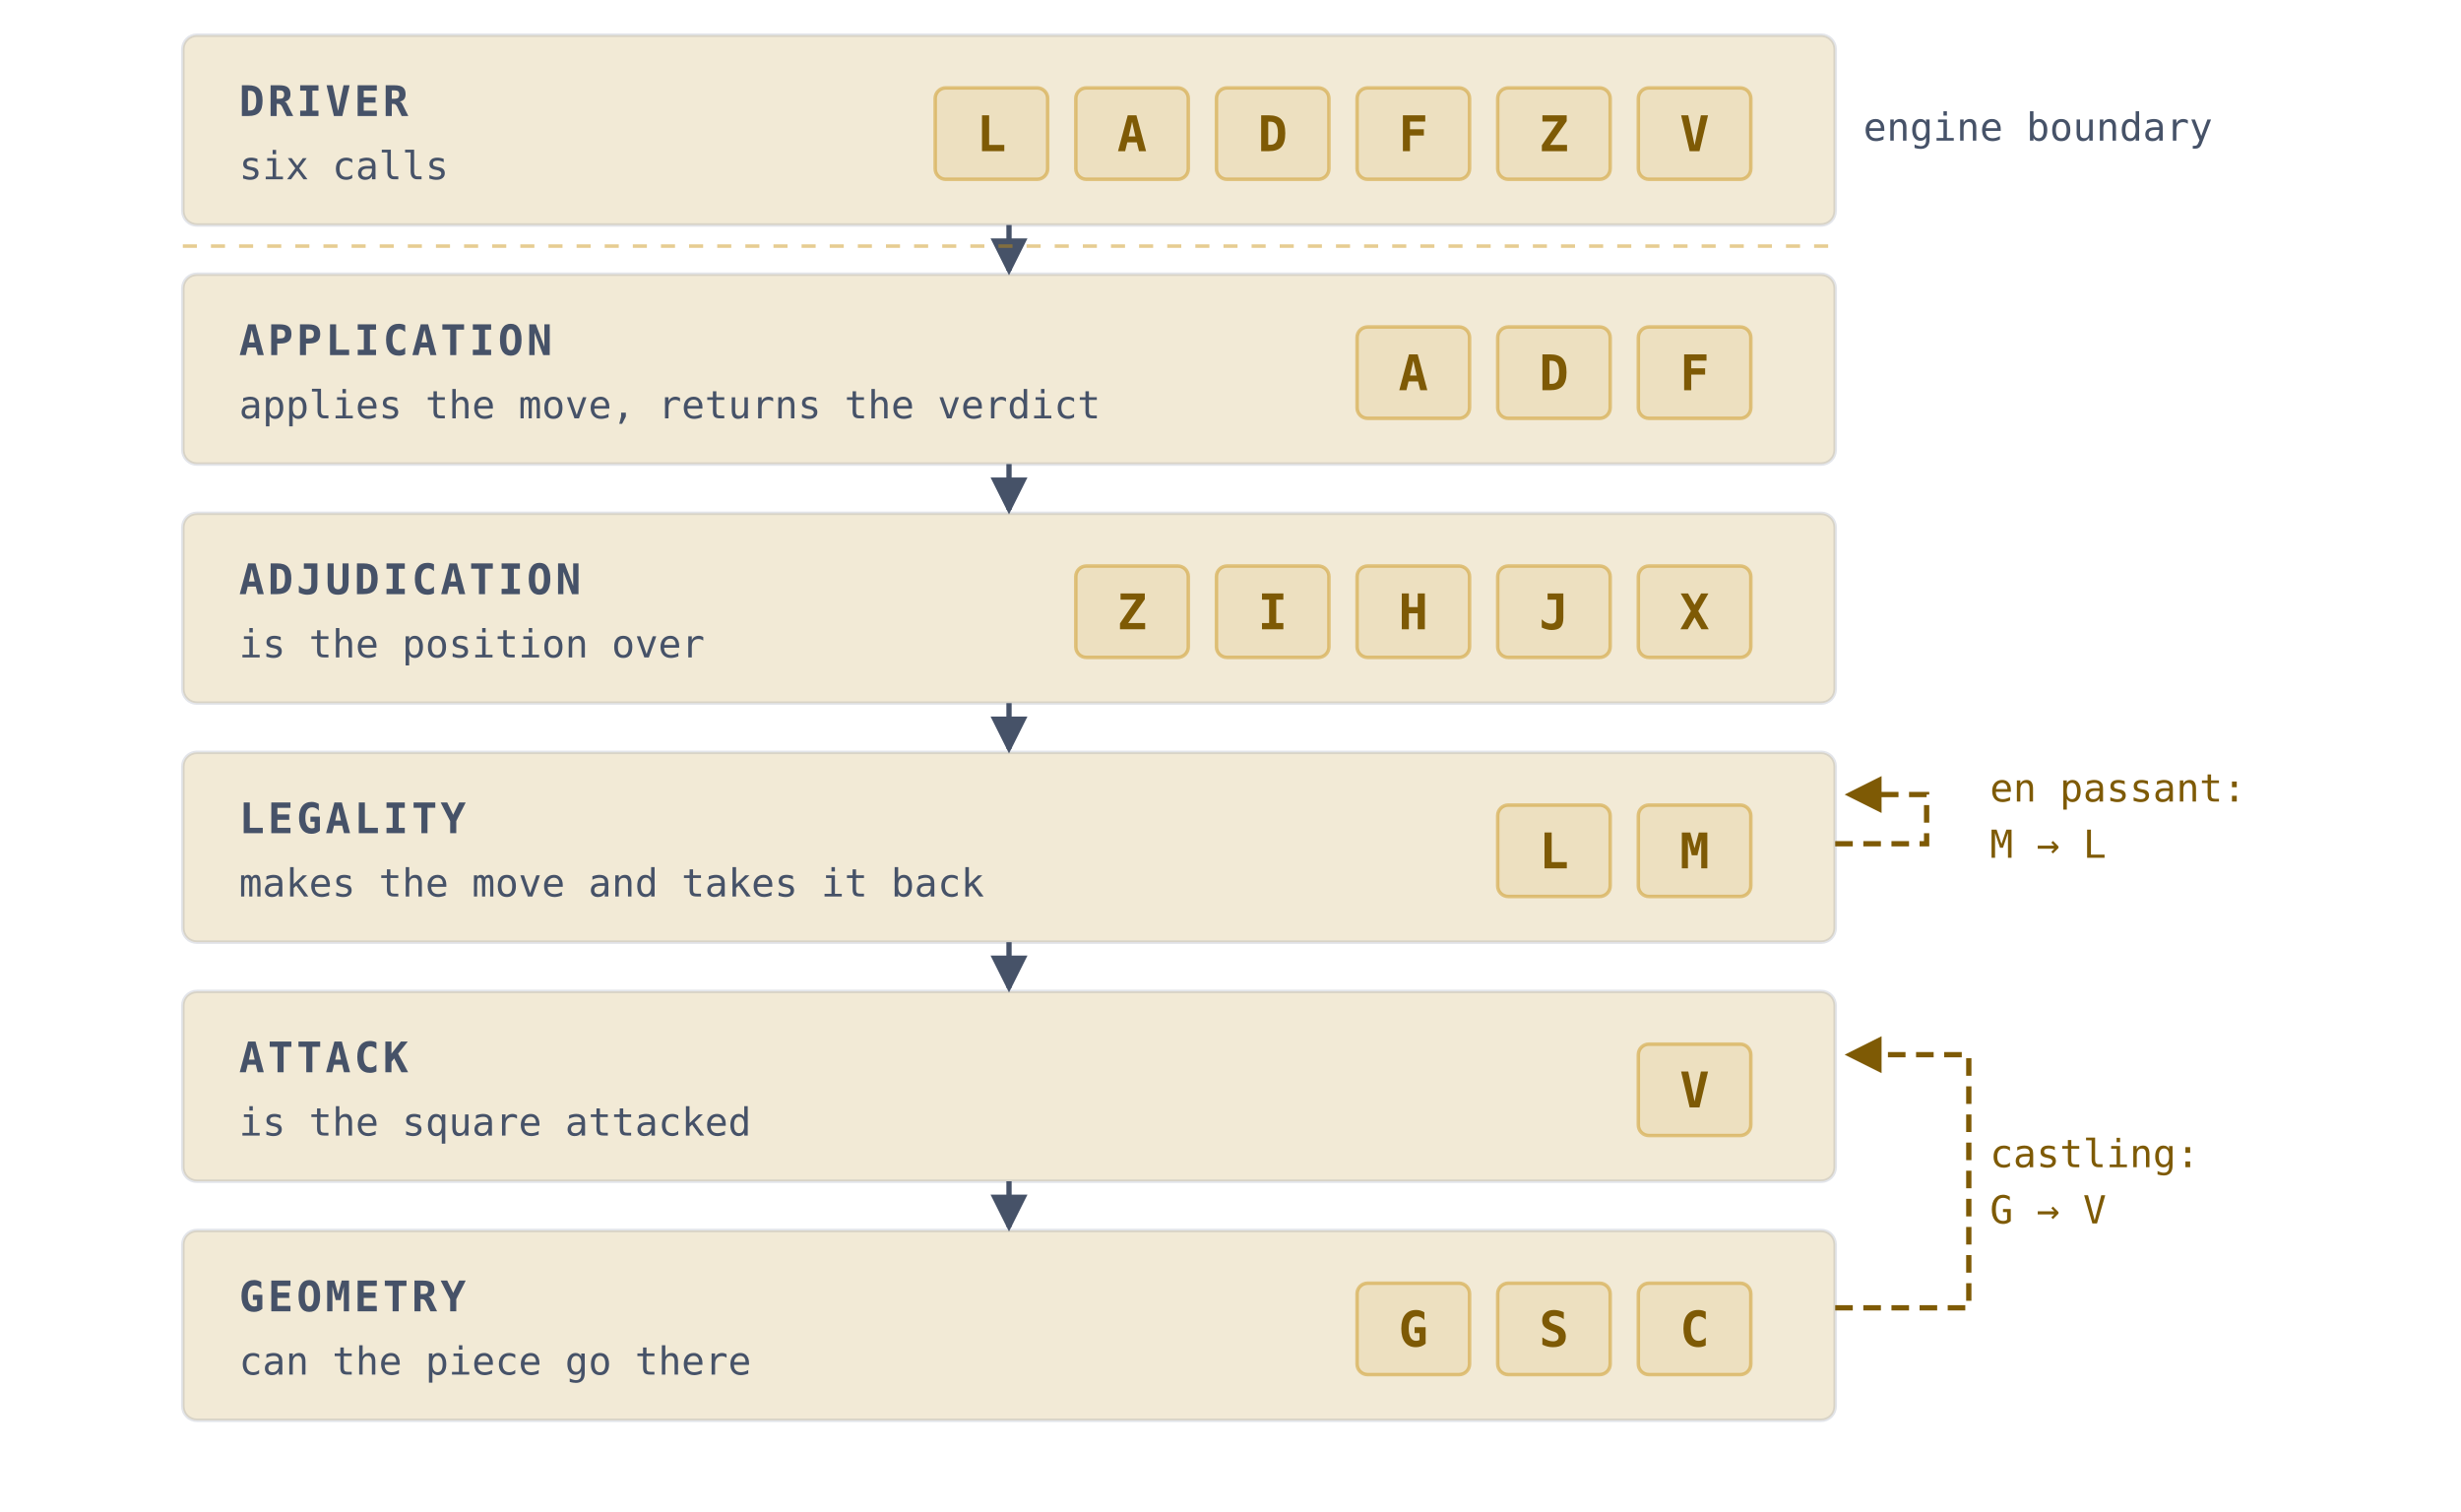
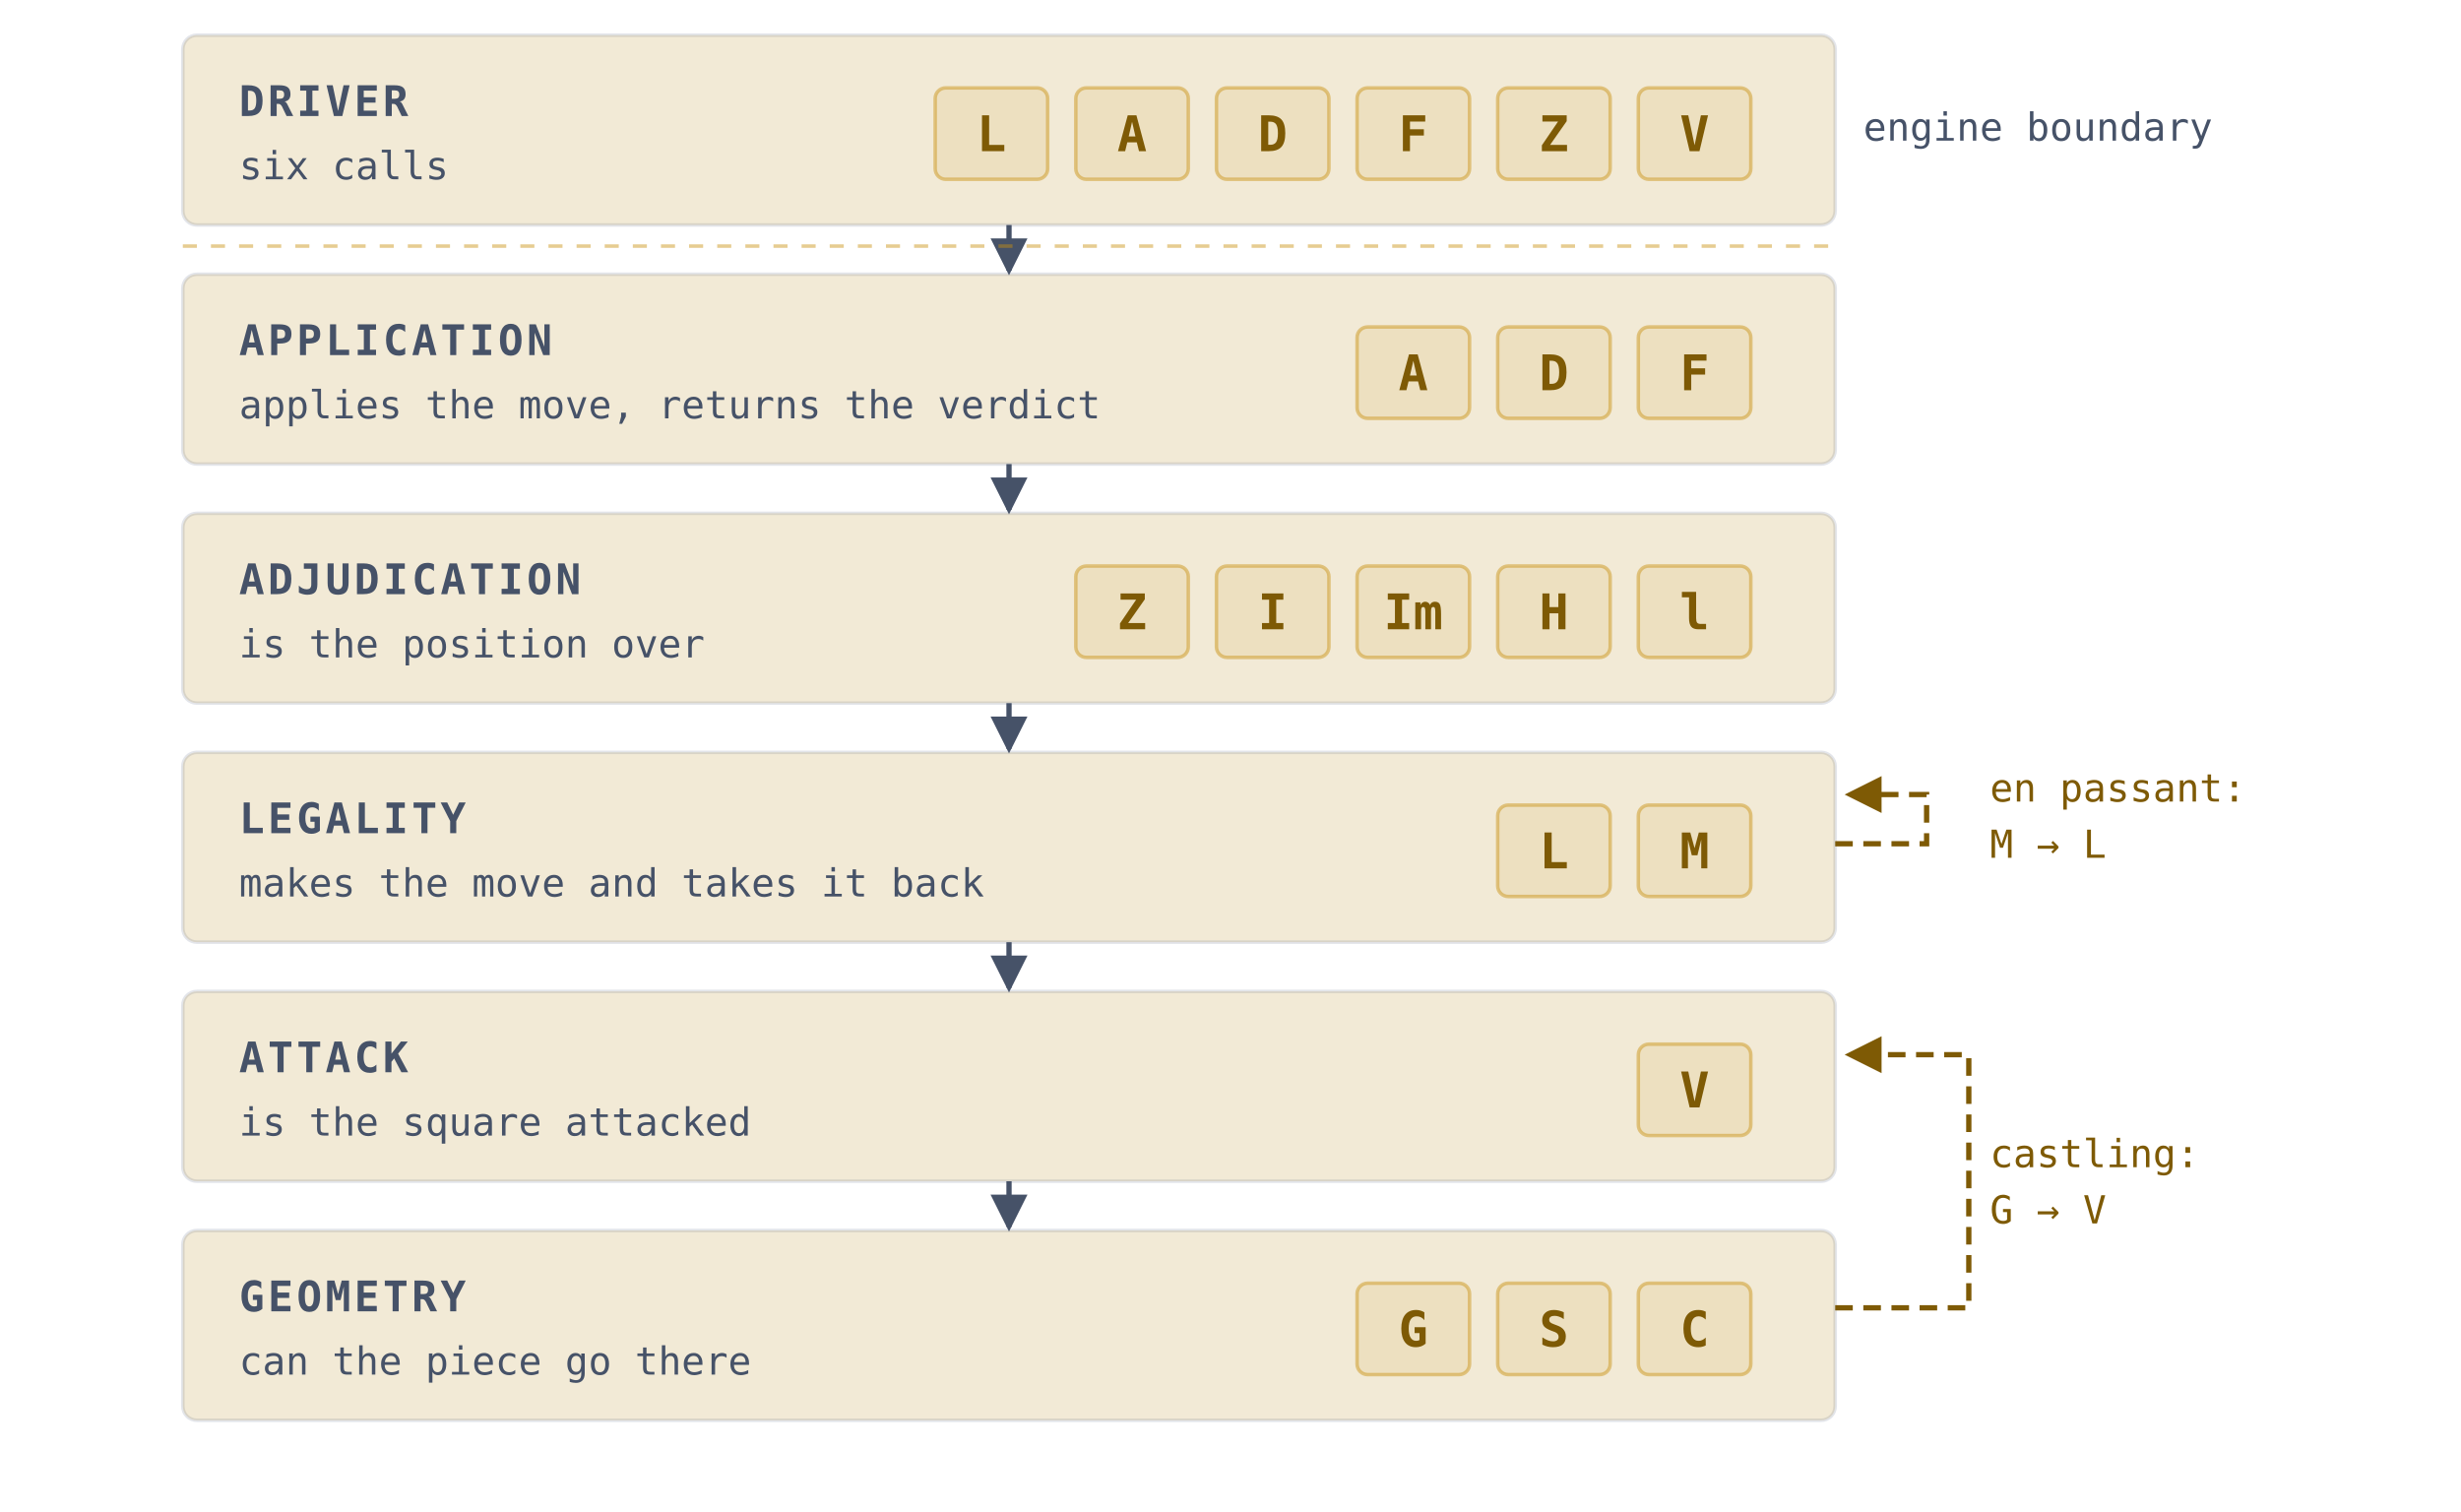
<svg xmlns="http://www.w3.org/2000/svg" viewBox="0 0 700 430" width="700" height="430" role="img" aria-label="The engine layer map: six layers from geometry to the driver, and two exceptional calls">
  <style>
.fl-bd{fill:#f2ead6;stroke:rgba(41,58,95,.13);stroke-width:1}
.fl-dv{fill:none;stroke:rgba(201,145,17,.46);stroke-width:1;stroke-dasharray:4 4}
.fl-lb{font:600 12px ui-monospace,'SF Mono',Menlo,Consolas,monospace;fill:#465268;letter-spacing:.08em}
.fl-cp{fill:rgba(201,145,17,.11);stroke:rgba(201,145,17,.46);stroke-width:1}
.fl-ct{font:700 14px ui-monospace,'SF Mono',Menlo,Consolas,monospace;fill:#7e5a05}
.fl-ar{fill:none;stroke:#465268;stroke-width:1.5}
.fl-ex{fill:none;stroke:#7e5a05;stroke-width:1.5;stroke-dasharray:5 3}
.fl-nt{font:400 11px ui-monospace,'SF Mono',Menlo,Consolas,monospace;fill:#7e5a05}
.fl-sb{font:400 11px ui-monospace,'SF Mono',Menlo,Consolas,monospace;fill:#465268}
</style>
  <defs>
    <marker id="fl-h" viewBox="0 0 8 8" refX="7" refY="4" markerWidth="7" markerHeight="7" orient="auto">
      <path d="M0 0 8 4 0 8z" fill="#465268" />
    </marker>
    <marker id="fl-g" viewBox="0 0 8 8" refX="7" refY="4" markerWidth="7" markerHeight="7" orient="auto">
      <path d="M0 0 8 4 0 8z" fill="#7e5a05" />
    </marker>
  </defs>
  <rect class="fl-bd" x="52" y="10" width="470" height="54" rx="4" />
  <text class="fl-lb" x="68" y="33">DRIVER</text>
  <text class="fl-sb" x="68" y="51">six calls</text>
  <rect class="fl-cp" x="266" y="25" width="32" height="26" rx="3" />
  <text class="fl-ct" x="282" y="43" text-anchor="middle">L</text>
  <rect class="fl-cp" x="306" y="25" width="32" height="26" rx="3" />
  <text class="fl-ct" x="322" y="43" text-anchor="middle">A</text>
  <rect class="fl-cp" x="346" y="25" width="32" height="26" rx="3" />
  <text class="fl-ct" x="362" y="43" text-anchor="middle">D</text>
  <rect class="fl-cp" x="386" y="25" width="32" height="26" rx="3" />
  <text class="fl-ct" x="402" y="43" text-anchor="middle">F</text>
  <rect class="fl-cp" x="426" y="25" width="32" height="26" rx="3" />
  <text class="fl-ct" x="442" y="43" text-anchor="middle">Z</text>
  <rect class="fl-cp" x="466" y="25" width="32" height="26" rx="3" />
  <text class="fl-ct" x="482" y="43" text-anchor="middle">V</text>
  <rect class="fl-bd" x="52" y="78" width="470" height="54" rx="4" />
  <text class="fl-lb" x="68" y="101">APPLICATION</text>
  <text class="fl-sb" x="68" y="119">applies the move, returns the verdict</text>
  <rect class="fl-cp" x="386" y="93" width="32" height="26" rx="3" />
  <text class="fl-ct" x="402" y="111" text-anchor="middle">A</text>
  <rect class="fl-cp" x="426" y="93" width="32" height="26" rx="3" />
  <text class="fl-ct" x="442" y="111" text-anchor="middle">D</text>
  <rect class="fl-cp" x="466" y="93" width="32" height="26" rx="3" />
  <text class="fl-ct" x="482" y="111" text-anchor="middle">F</text>
  <rect class="fl-bd" x="52" y="146" width="470" height="54" rx="4" />
  <text class="fl-lb" x="68" y="169">ADJUDICATION</text>
  <text class="fl-sb" x="68" y="187">is the position over</text>
  <rect class="fl-cp" x="306" y="161" width="32" height="26" rx="3" />
  <text class="fl-ct" x="322" y="179" text-anchor="middle">Z</text>
  <rect class="fl-cp" x="346" y="161" width="32" height="26" rx="3" />
  <text class="fl-ct" x="362" y="179" text-anchor="middle">I</text>
  <rect class="fl-cp" x="386" y="161" width="32" height="26" rx="3" />
-   <text class="fl-ct" x="402" y="179" text-anchor="middle">H</text>
+   <text class="fl-ct" x="402" y="179" text-anchor="middle">Im</text>
  <rect class="fl-cp" x="426" y="161" width="32" height="26" rx="3" />
-   <text class="fl-ct" x="442" y="179" text-anchor="middle">J</text>
+   <text class="fl-ct" x="442" y="179" text-anchor="middle">H</text>
  <rect class="fl-cp" x="466" y="161" width="32" height="26" rx="3" />
-   <text class="fl-ct" x="482" y="179" text-anchor="middle">X</text>
+   <text class="fl-ct" x="482" y="179" text-anchor="middle">l</text>
  <rect class="fl-bd" x="52" y="214" width="470" height="54" rx="4" />
  <text class="fl-lb" x="68" y="237">LEGALITY</text>
  <text class="fl-sb" x="68" y="255">makes the move and takes it back</text>
  <rect class="fl-cp" x="426" y="229" width="32" height="26" rx="3" />
  <text class="fl-ct" x="442" y="247" text-anchor="middle">L</text>
  <rect class="fl-cp" x="466" y="229" width="32" height="26" rx="3" />
  <text class="fl-ct" x="482" y="247" text-anchor="middle">M</text>
  <rect class="fl-bd" x="52" y="282" width="470" height="54" rx="4" />
  <text class="fl-lb" x="68" y="305">ATTACK</text>
  <text class="fl-sb" x="68" y="323">is the square attacked</text>
  <rect class="fl-cp" x="466" y="297" width="32" height="26" rx="3" />
  <text class="fl-ct" x="482" y="315" text-anchor="middle">V</text>
  <rect class="fl-bd" x="52" y="350" width="470" height="54" rx="4" />
  <text class="fl-lb" x="68" y="373">GEOMETRY</text>
  <text class="fl-sb" x="68" y="391">can the piece go there</text>
  <rect class="fl-cp" x="386" y="365" width="32" height="26" rx="3" />
  <text class="fl-ct" x="402" y="383" text-anchor="middle">G</text>
  <rect class="fl-cp" x="426" y="365" width="32" height="26" rx="3" />
  <text class="fl-ct" x="442" y="383" text-anchor="middle">S</text>
  <rect class="fl-cp" x="466" y="365" width="32" height="26" rx="3" />
  <text class="fl-ct" x="482" y="383" text-anchor="middle">C</text>
  <path class="fl-ar" d="M287 64 287 77" marker-end="url(#fl-h)" />
  <path class="fl-ar" d="M287 132 287 145" marker-end="url(#fl-h)" />
  <path class="fl-ar" d="M287 200 287 213" marker-end="url(#fl-h)" />
  <path class="fl-ar" d="M287 268 287 281" marker-end="url(#fl-h)" />
  <path class="fl-ar" d="M287 336 287 349" marker-end="url(#fl-h)" />
  <path class="fl-dv" d="M52 70 522 70" />
  <text class="fl-sb" x="530" y="40">engine boundary</text>
  <path class="fl-ex" d="M522 372 560 372 560 300 526 300" marker-end="url(#fl-g)" />
  <text class="fl-nt" x="566" y="332">castling:</text>
  <text class="fl-nt" x="566" y="348">G → V</text>
  <path class="fl-ex" d="M522 240 548 240 548 226 526 226" marker-end="url(#fl-g)" />
  <text class="fl-nt" x="566" y="228">en passant:</text>
  <text class="fl-nt" x="566" y="244">M → L</text>
</svg>
